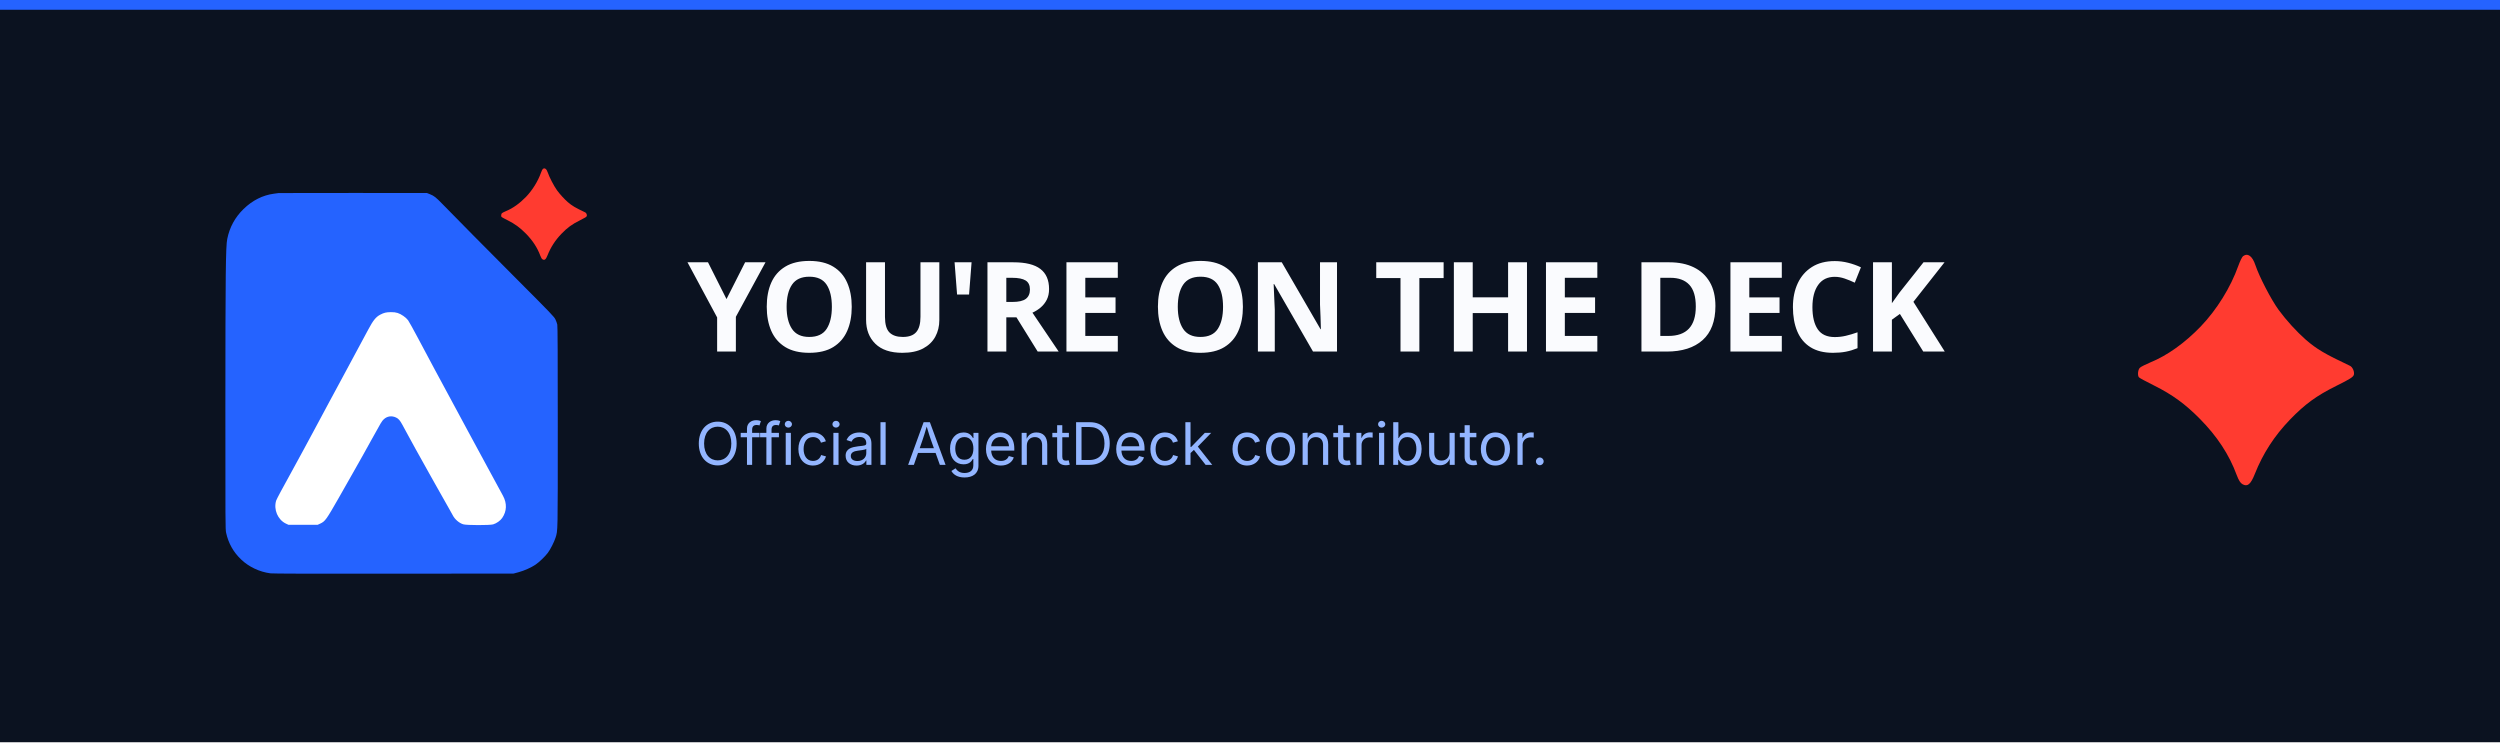
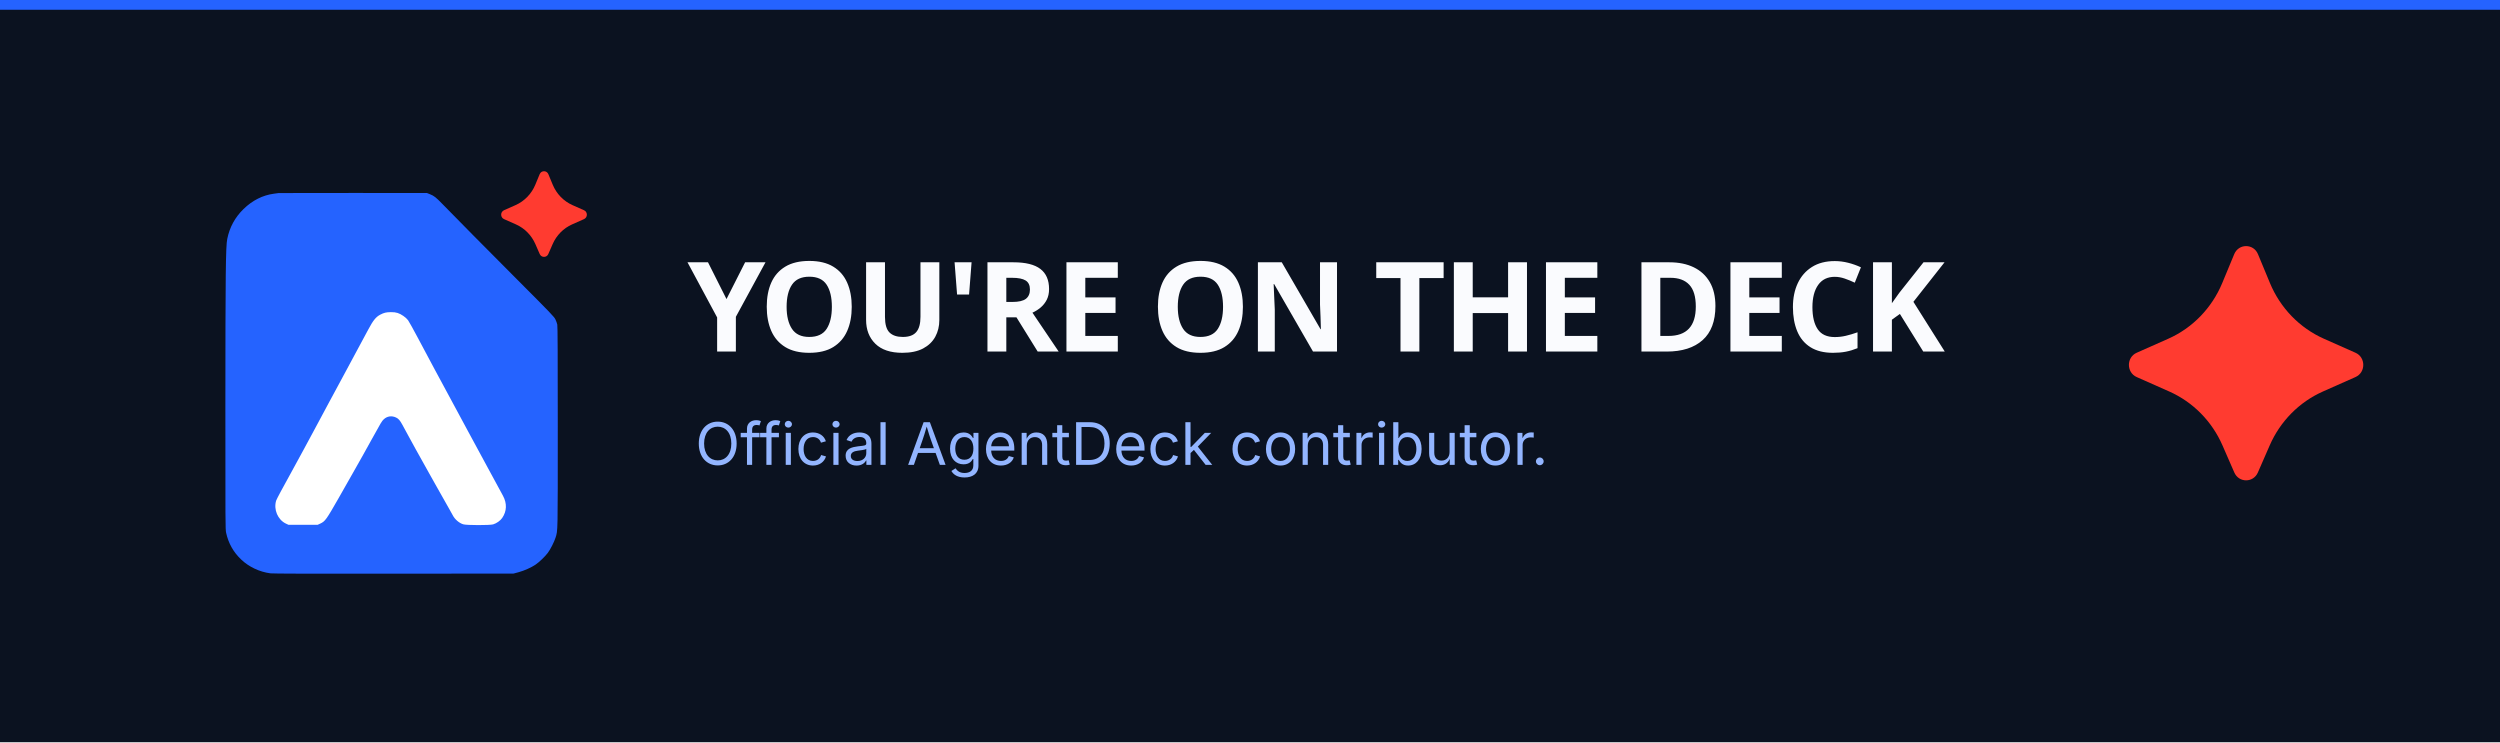
<svg xmlns="http://www.w3.org/2000/svg" width="1280" height="380" viewBox="0 0 1280 380" role="img" aria-label="You are on the deck">
  <rect width="1280" height="380" fill="#0b1220" />
  <rect x="0" y="0" width="1280" height="5" fill="#2563ff" />
  <svg x="104" y="86" width="208" height="208" viewBox="246 145 832 933">
    <g transform="translate(0,1254) scale(0.1,-0.1)">
      <rect x="3300" y="2600" width="6000" height="5200" fill="#ffffff" />
      <path d="M3690 10514 c-14 -2 -63 -9 -110 -15 -256 -34 -494 -154 -697 -352 -195 -190 -319 -416 -374 -687 -35 -171 -42 -793 -43 -3845 -1 -2695 0 -2824 17 -2903 53 -241 165 -441 343 -612 178 -171 424 -287 676 -320 58 -7 915 -10 2833 -8 l2750 3 118 32 c129 35 289 107 388 174 81 55 217 185 280 269 57 74 148 254 178 350 53 168 51 77 51 2547 0 1664 -3 2307 -11 2345 -6 29 -25 82 -42 118 -27 60 -90 126 -887 925 -773 776 -1309 1317 -1705 1723 -156 161 -195 191 -292 230 l-68 27 -1690 1 c-929 1 -1701 0 -1715 -2z m2732 -2754 c81 -25 191 -102 239 -166 20 -27 116 -200 214 -384 306 -577 346 -652 400 -750 29 -52 90 -165 135 -250 107 -201 188 -351 345 -640 70 -129 197 -365 283 -525 85 -159 292 -542 460 -850 167 -308 322 -592 343 -632 96 -177 89 -356 -18 -512 -43 -62 -129 -123 -207 -146 -75 -23 -610 -22 -686 1 -94 28 -194 114 -241 206 -12 23 -45 84 -74 133 -48 82 -108 189 -305 540 -37 66 -109 194 -160 285 -91 163 -169 303 -314 563 -40 72 -116 211 -168 307 -52 96 -114 210 -138 254 -53 98 -89 139 -143 164 -100 48 -204 33 -282 -39 -45 -41 -66 -77 -268 -444 -63 -115 -163 -295 -222 -400 -60 -104 -147 -260 -195 -345 -48 -85 -205 -362 -349 -615 -288 -505 -314 -540 -425 -592 l-61 -28 -335 0 -335 0 -58 27 c-187 88 -287 323 -225 528 9 31 163 319 298 560 46 83 129 234 322 590 53 96 164 303 248 460 84 157 186 348 228 425 41 77 90 167 107 200 18 33 91 168 162 300 72 132 183 339 248 460 65 121 150 279 188 350 126 232 220 407 317 589 110 206 172 283 271 336 85 45 138 58 245 59 66 1 110 -5 156 -19z" fill="#2563ff" fill-rule="evenodd" />
-       <path d="M9757 11068 c-9 -7 -28 -47 -43 -88 -69 -195 -196 -400 -343 -553 -144 -149 -302 -263 -459 -327 -42 -18 -85 -39 -94 -48 -18 -15 -24 -68 -10 -87 4 -6 68 -40 142 -77 164 -82 282 -168 415 -303 156 -158 266 -325 334 -510 19 -50 34 -74 54 -85 45 -25 74 -1 112 95 74 186 177 345 318 492 138 143 242 219 425 310 125 62 153 80 159 101 7 28 -12 71 -37 82 -227 107 -303 152 -401 237 -84 74 -177 176 -247 271 -68 93 -177 303 -212 408 -28 84 -70 114 -113 82z" fill="#ff3b30" />
    </g>
+     <path d="M14.217,19.707l-1.112,2.547c-0.427,0.979-1.782,0.979-2.21,0l-1.112-2.547c-0.99-2.267-2.771-4.071-4.993-5.057 L1.73,13.292c-0.973-0.432-0.973-1.848,0-2.28l2.965-1.316C6.974,8.684,8.787,6.813,9.76,4.47l1.126-2.714 c0.418-1.007,1.81-1.007,2.228,0L14.24,4.47c0.973,2.344,2.786,4.215,5.065,5.226l2.965,1.316c0.973,0.432,0.973,1.848,0,2.28 l-3.061,1.359C16.988,15.637,15.206,17.441,14.217,19.707z" fill="#ff3b30" transform="translate(871.05,143.55) scale(8.9455)" />
  </svg>
  <text x="352" y="180" font-family="Poppins, sans-serif" font-weight="700" font-size="64" fill="#fafbfe" letter-spacing="-1.8">YOU'RE ON THE DECK</text>
  <text x="356" y="238" font-family="Inter, sans-serif" font-size="30" fill="#93b5ff">Official AgentDeck contributor.</text>
-   <svg x="1090" y="126" width="120" height="127" viewBox="872 138 213 226">
-     <g transform="translate(0,1254) scale(0.1,-0.1)">
-       <path d="M9757 11068 c-9 -7 -28 -47 -43 -88 -69 -195 -196 -400 -343 -553 -144 -149 -302 -263 -459 -327 -42 -18 -85 -39 -94 -48 -18 -15 -24 -68 -10 -87 4 -6 68 -40 142 -77 164 -82 282 -168 415 -303 156 -158 266 -325 334 -510 19 -50 34 -74 54 -85 45 -25 74 -1 112 95 74 186 177 345 318 492 138 143 242 219 425 310 125 62 153 80 159 101 7 28 -12 71 -37 82 -227 107 -303 152 -401 237 -84 74 -177 176 -247 271 -68 93 -177 303 -212 408 -28 84 -70 114 -113 82z" fill="#ff3b30" />
-     </g>
+   <svg x="1090" y="126" width="120" height="120" viewBox="1 1 22 22">
+     <path d="M14.217,19.707l-1.112,2.547c-0.427,0.979-1.782,0.979-2.21,0l-1.112-2.547c-0.99-2.267-2.771-4.071-4.993-5.057 L1.73,13.292c-0.973-0.432-0.973-1.848,0-2.28l2.965-1.316C6.974,8.684,8.787,6.813,9.76,4.47l1.126-2.714 c0.418-1.007,1.81-1.007,2.228,0L14.24,4.47c0.973,2.344,2.786,4.215,5.065,5.226l2.965,1.316c0.973,0.432,0.973,1.848,0,2.28 l-3.061,1.359C16.988,15.637,15.206,17.441,14.217,19.707z" fill="#ff3b30" />
  </svg>
</svg>
